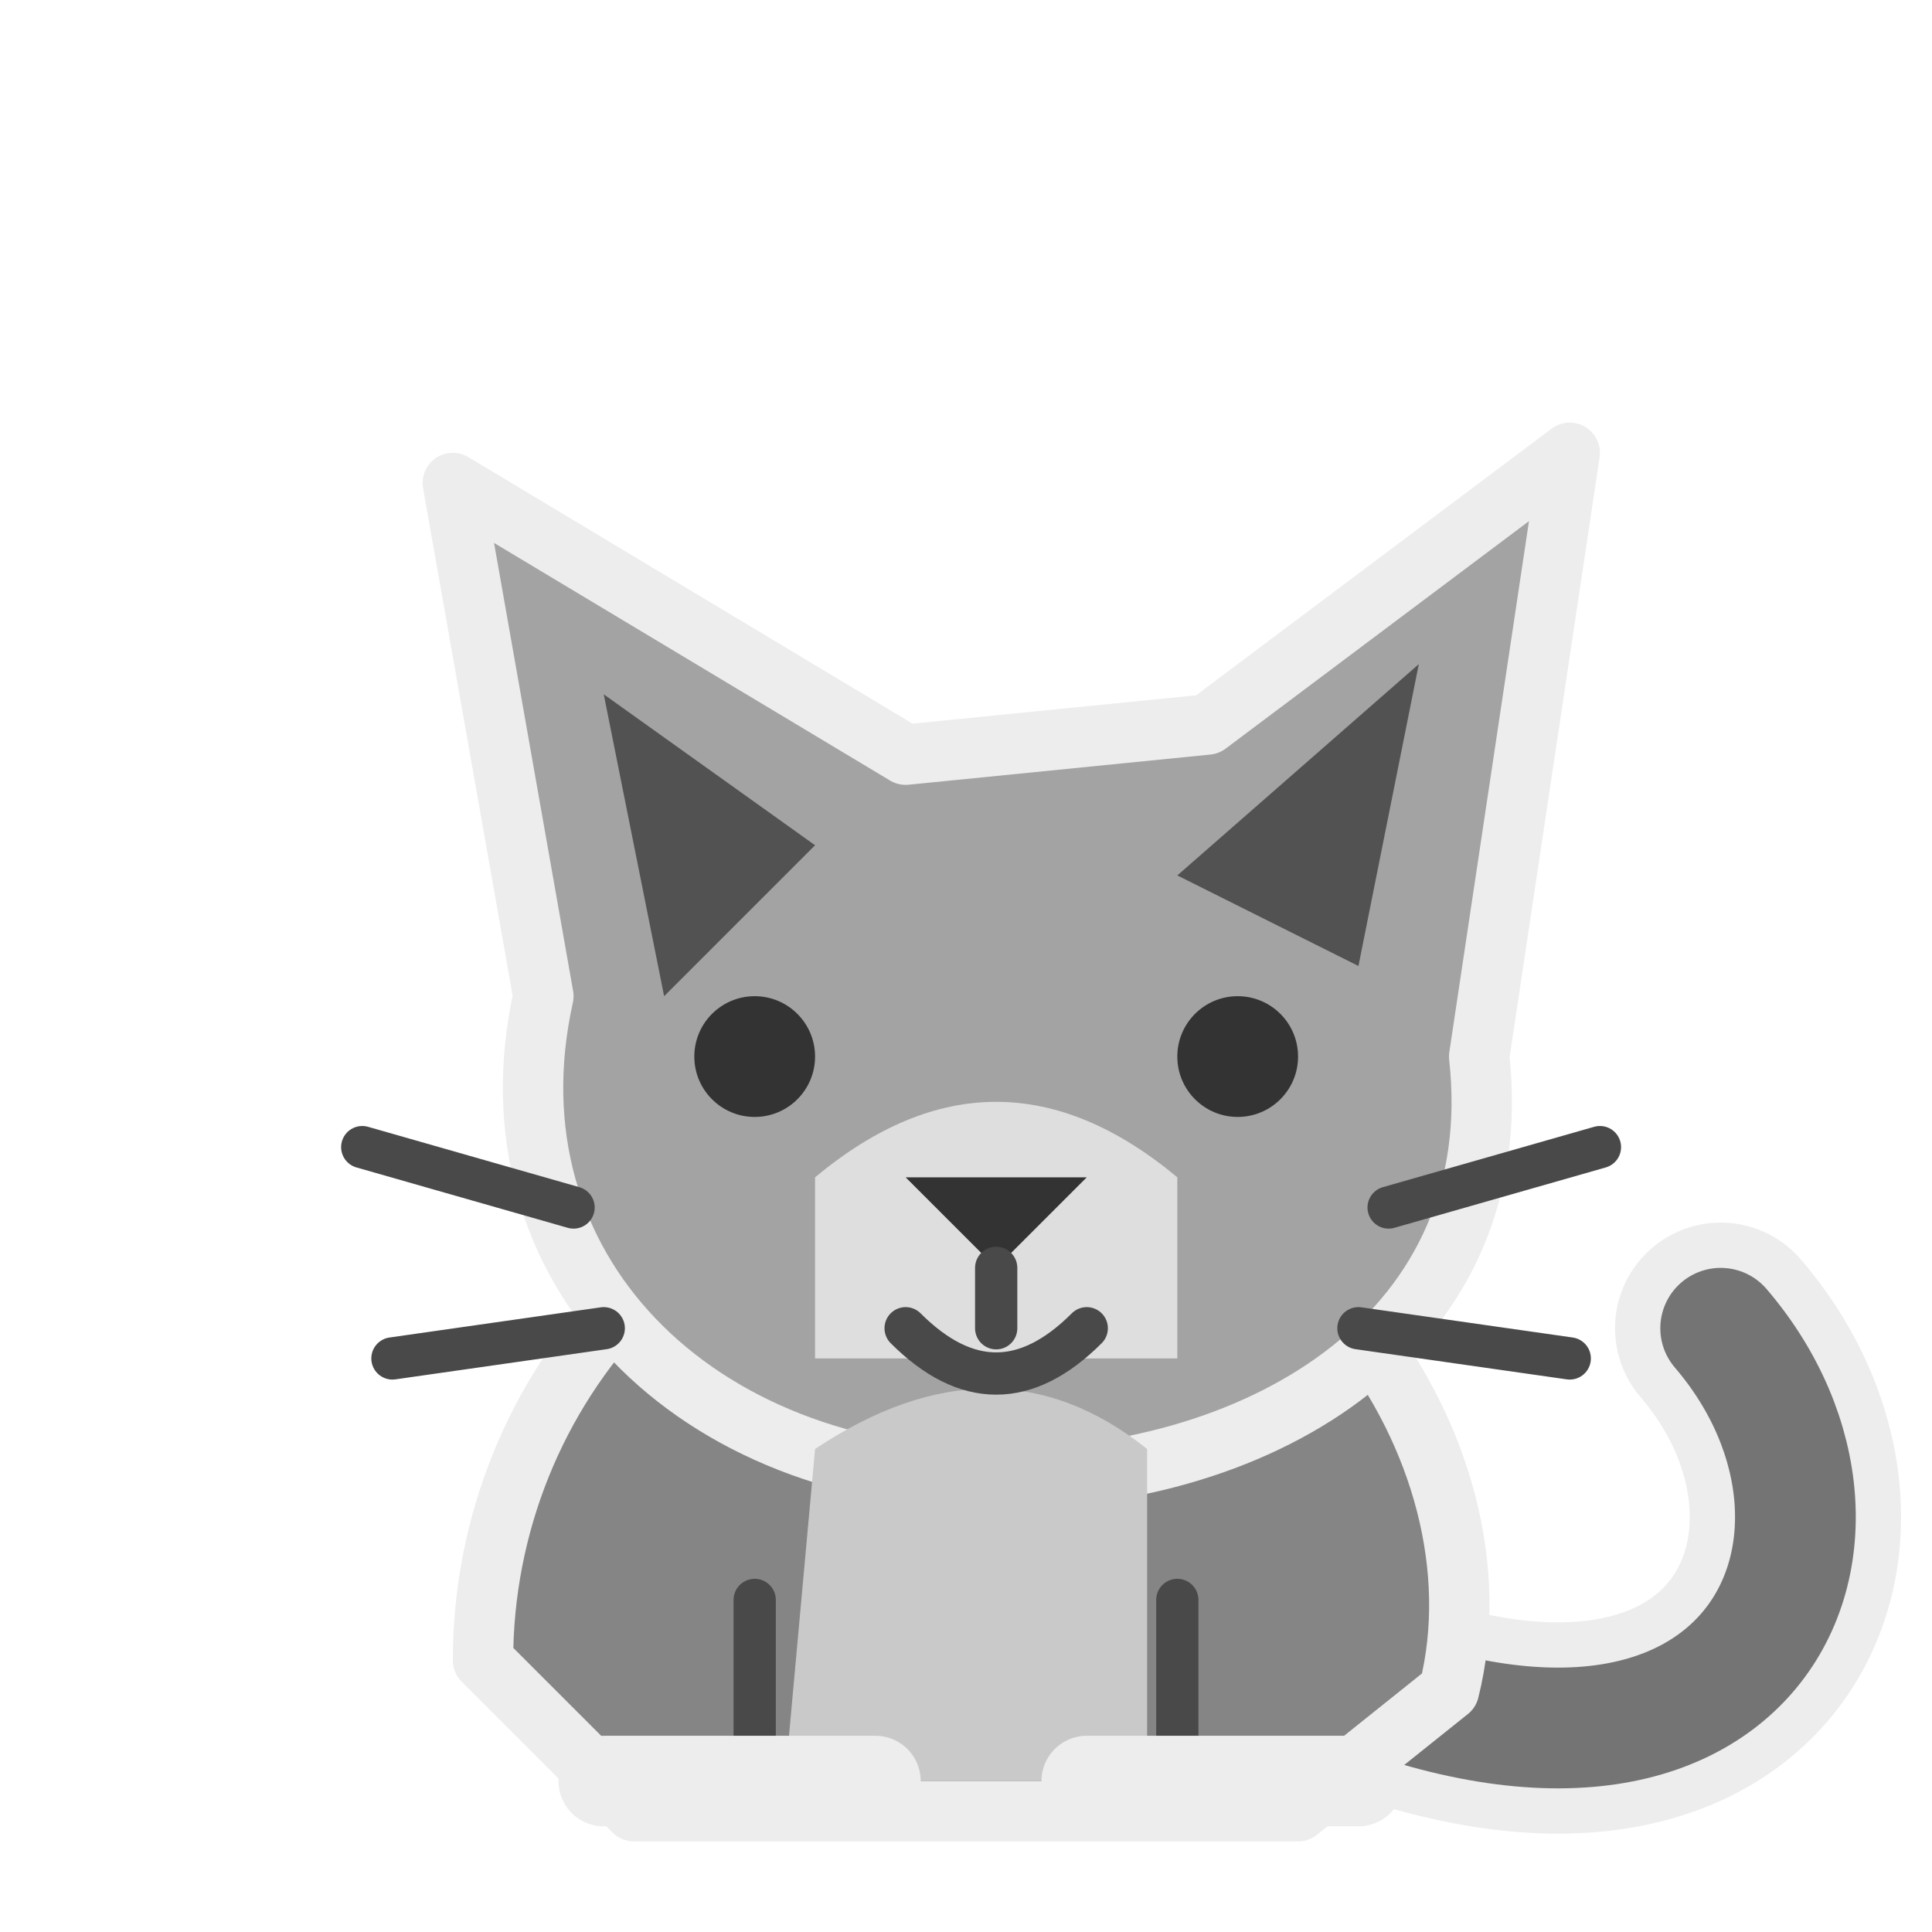
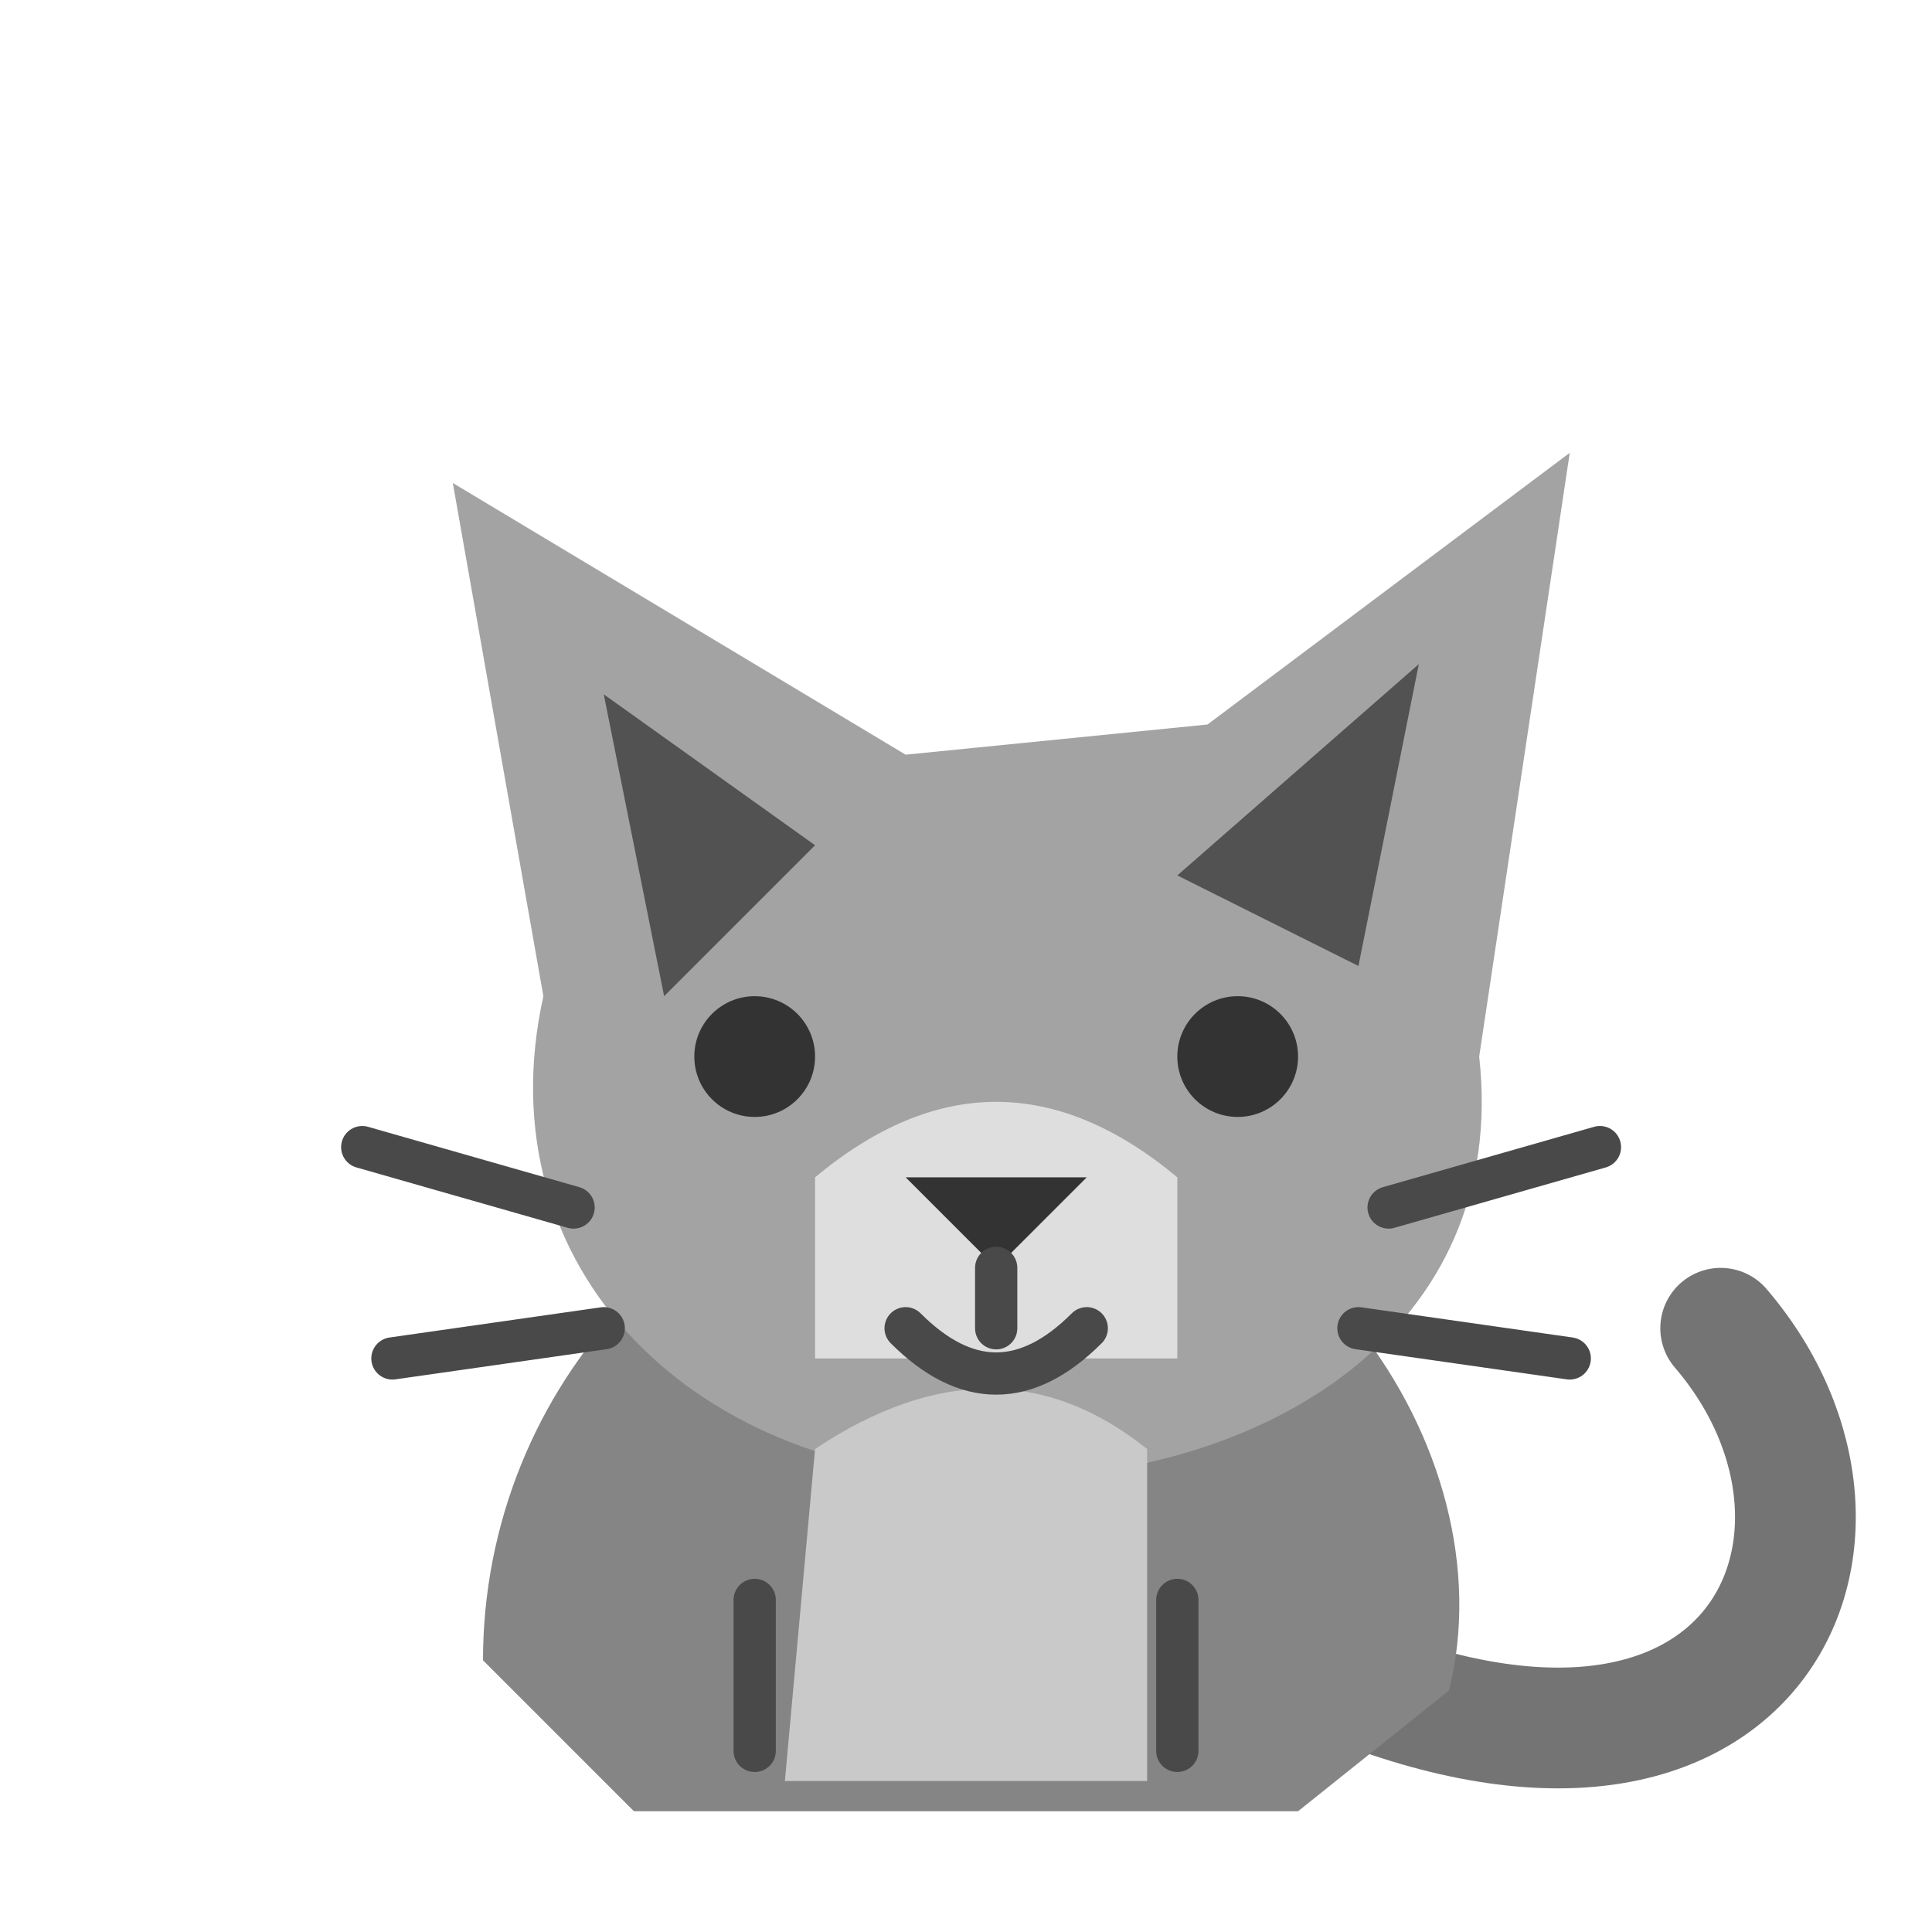
<svg xmlns="http://www.w3.org/2000/svg" width="64" height="64" viewBox="0 0 64 64">
-   <g stroke="#ededed" stroke-width="2" stroke-linecap="round" stroke-linejoin="round">
-     <path d="M43 55c15 7 20-4 14-11" fill="none" stroke-width="7" />
+   <g stroke-linecap="round">
    <path d="M43 55c15 7 20-4 14-11" fill="none" stroke="#747474" stroke-width="4" />
    <path d="M16 55c0-9 7-17 17-17s17 10 15 18l-5 4H21z" fill="#858585" />
    <path d="M18 33 15 16l15 9 10-1 12-9-3 20c1 9-7 14-16 14-10 0-17-7-15-16z" fill="#a3a3a3" />
  </g>
  <path d="m20 23 2 10 5-5zm27-1-8 7 6 3z" fill="#525252" />
  <path d="M27 48q6-4 11 0v11H26z" fill="#c9c9c9" />
  <path d="M27 39q6-5 12 0v6H27z" fill="#dedede" />
  <g fill="#333333">
    <ellipse cx="25" cy="35" rx="2" ry="2" />
    <ellipse cx="41" cy="35" rx="2" ry="2" />
    <path d="m30 39 6 0-3 3z" />
  </g>
  <g fill="none" stroke="#494949" stroke-width="1.4" stroke-linecap="round">
    <path d="M33 42v2m-3 0q3 3 6 0M19 40l-7-2m8 6-7 1m33-5 7-2m-8 6 7 1M25 53v5m14-5v5" />
  </g>
-   <path d="M20 59h9m7 0h9" stroke="#ededed" stroke-width="3" stroke-linecap="round" />
</svg>
